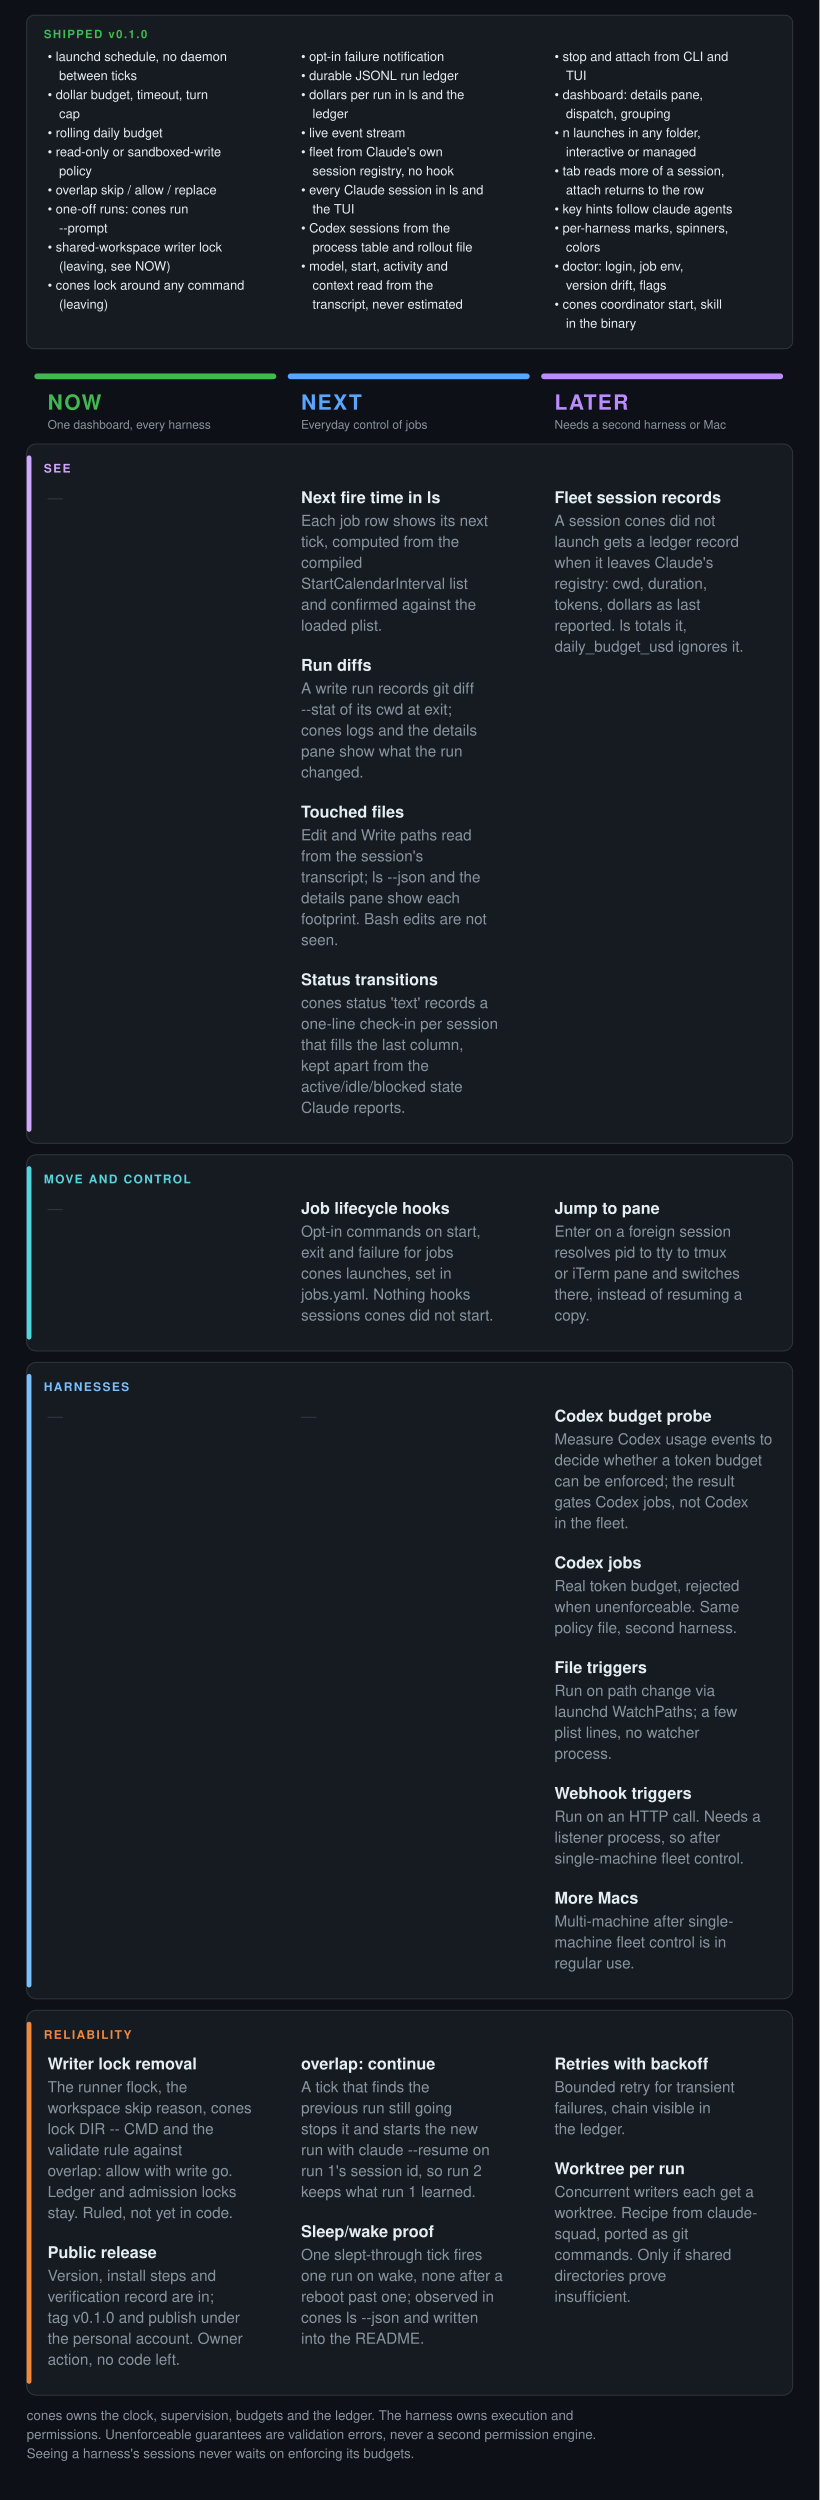
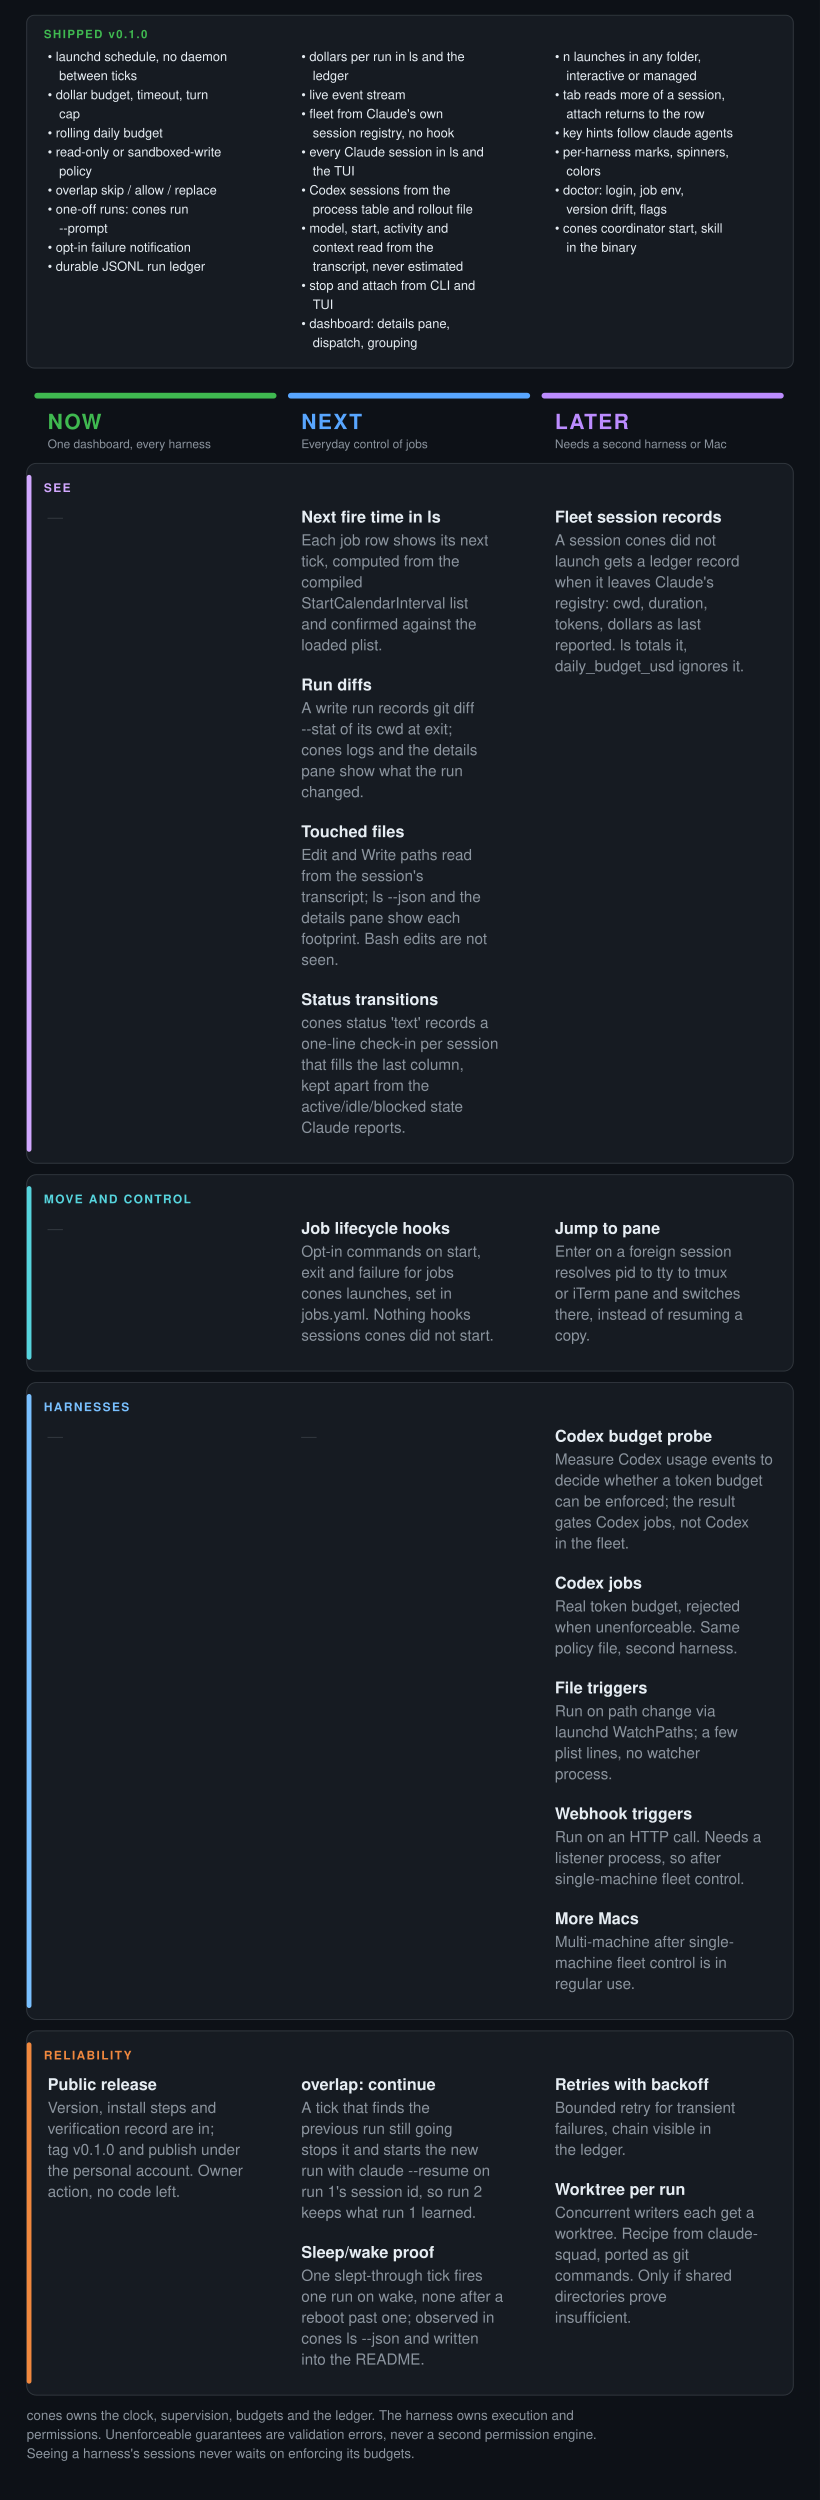
- <svg xmlns="http://www.w3.org/2000/svg" width="860" height="2624" viewBox="0 0 860 2624" font-family="-apple-system,BlinkMacSystemFont,Segoe UI,Helvetica,Arial,sans-serif">
-   <rect width="860" height="2624" fill="#0d1117" />
-   <rect x="28" y="16" width="804" height="350" rx="8" fill="#161b22" stroke="#30363d" />
+ <svg xmlns="http://www.w3.org/2000/svg" width="860" height="2622" viewBox="0 0 860 2622" font-family="-apple-system,BlinkMacSystemFont,Segoe UI,Helvetica,Arial,sans-serif">
+   <rect width="860" height="2622" fill="#0d1117" />
+   <rect x="28" y="16" width="804" height="370" rx="8" fill="#161b22" stroke="#30363d" />
  <text x="46" y="40" font-size="12" fill="#3fb950" font-weight="700" letter-spacing="1.5">SHIPPED  v0.1.0</text>
  <text x="50" y="64" font-size="13.5" fill="#e6edf3">• launchd schedule, no daemon</text>
  <text x="62" y="84" font-size="13.5" fill="#e6edf3">between ticks</text>
  <text x="50" y="104" font-size="13.5" fill="#e6edf3">• dollar budget, timeout, turn</text>
  <text x="62" y="124" font-size="13.5" fill="#e6edf3">cap</text>
  <text x="50" y="144" font-size="13.5" fill="#e6edf3">• rolling daily budget</text>
  <text x="50" y="164" font-size="13.5" fill="#e6edf3">• read-only or sandboxed-write</text>
  <text x="62" y="184" font-size="13.5" fill="#e6edf3">policy</text>
  <text x="50" y="204" font-size="13.5" fill="#e6edf3">• overlap skip / allow / replace</text>
  <text x="50" y="224" font-size="13.5" fill="#e6edf3">• one-off runs: cones run</text>
  <text x="62" y="244" font-size="13.5" fill="#e6edf3">--prompt</text>
-   <text x="50" y="264" font-size="13.5" fill="#e6edf3">• shared-workspace writer lock</text>
-   <text x="62" y="284" font-size="13.5" fill="#e6edf3">(leaving, see NOW)</text>
-   <text x="50" y="304" font-size="13.5" fill="#e6edf3">• cones lock around any command</text>
-   <text x="62" y="324" font-size="13.5" fill="#e6edf3">(leaving)</text>
-   <text x="316" y="64" font-size="13.5" fill="#e6edf3">• opt-in failure notification</text>
-   <text x="316" y="84" font-size="13.5" fill="#e6edf3">• durable JSONL run ledger</text>
-   <text x="316" y="104" font-size="13.5" fill="#e6edf3">• dollars per run in ls and the</text>
-   <text x="328" y="124" font-size="13.5" fill="#e6edf3">ledger</text>
-   <text x="316" y="144" font-size="13.5" fill="#e6edf3">• live event stream</text>
-   <text x="316" y="164" font-size="13.5" fill="#e6edf3">• fleet from Claude's own</text>
-   <text x="328" y="184" font-size="13.5" fill="#e6edf3">session registry, no hook</text>
-   <text x="316" y="204" font-size="13.5" fill="#e6edf3">• every Claude session in ls and</text>
-   <text x="328" y="224" font-size="13.5" fill="#e6edf3">the TUI</text>
-   <text x="316" y="244" font-size="13.5" fill="#e6edf3">• Codex sessions from the</text>
-   <text x="328" y="264" font-size="13.5" fill="#e6edf3">process table and rollout file</text>
-   <text x="316" y="284" font-size="13.5" fill="#e6edf3">• model, start, activity and</text>
-   <text x="328" y="304" font-size="13.5" fill="#e6edf3">context read from the</text>
-   <text x="328" y="324" font-size="13.5" fill="#e6edf3">transcript, never estimated</text>
-   <text x="582" y="64" font-size="13.5" fill="#e6edf3">• stop and attach from CLI and</text>
-   <text x="594" y="84" font-size="13.5" fill="#e6edf3">TUI</text>
-   <text x="582" y="104" font-size="13.5" fill="#e6edf3">• dashboard: details pane,</text>
-   <text x="594" y="124" font-size="13.5" fill="#e6edf3">dispatch, grouping</text>
-   <text x="582" y="144" font-size="13.5" fill="#e6edf3">• n launches in any folder,</text>
-   <text x="594" y="164" font-size="13.5" fill="#e6edf3">interactive or managed</text>
-   <text x="582" y="184" font-size="13.5" fill="#e6edf3">• tab reads more of a session,</text>
-   <text x="594" y="204" font-size="13.5" fill="#e6edf3">attach returns to the row</text>
-   <text x="582" y="224" font-size="13.5" fill="#e6edf3">• key hints follow claude agents</text>
-   <text x="582" y="244" font-size="13.5" fill="#e6edf3">• per-harness marks, spinners,</text>
-   <text x="594" y="264" font-size="13.5" fill="#e6edf3">colors</text>
-   <text x="582" y="284" font-size="13.5" fill="#e6edf3">• doctor: login, job env,</text>
-   <text x="594" y="304" font-size="13.5" fill="#e6edf3">version drift, flags</text>
-   <text x="582" y="324" font-size="13.5" fill="#e6edf3">• cones coordinator start, skill</text>
-   <text x="594" y="344" font-size="13.5" fill="#e6edf3">in the binary</text>
-   <rect x="36" y="392" width="254" height="6" rx="3" fill="#3fb950" />
-   <text x="50" y="430" font-size="22" fill="#3fb950" font-weight="800" letter-spacing="1.5">NOW</text>
-   <text x="50" y="450" font-size="12.5" fill="#8b949e">One dashboard, every harness</text>
-   <rect x="302" y="392" width="254" height="6" rx="3" fill="#58a6ff" />
-   <text x="316" y="430" font-size="22" fill="#58a6ff" font-weight="800" letter-spacing="1.5">NEXT</text>
-   <text x="316" y="450" font-size="12.5" fill="#8b949e">Everyday control of jobs</text>
-   <rect x="568" y="392" width="254" height="6" rx="3" fill="#bc8cff" />
-   <text x="582" y="430" font-size="22" fill="#bc8cff" font-weight="800" letter-spacing="1.5">LATER</text>
-   <text x="582" y="450" font-size="12.5" fill="#8b949e">Needs a second harness or Mac</text>
-   <rect x="28" y="466" width="804" height="734" rx="10" fill="#161b22" stroke="#30363d" />
-   <rect x="28" y="478" width="5" height="710" rx="2.5" fill="#d2a8ff" />
-   <text x="46" y="496" font-size="12.5" fill="#d2a8ff" font-weight="700" letter-spacing="1.5">SEE</text>
-   <text x="50" y="528" font-size="16" fill="#30363d">—</text>
-   <text x="316" y="528" font-size="17" fill="#e6edf3" font-weight="700">Next fire time in ls</text>
-   <text x="316" y="552" font-size="16" fill="#8b949e">Each job row shows its next</text>
-   <text x="316" y="574" font-size="16" fill="#8b949e">tick, computed from the</text>
-   <text x="316" y="596" font-size="16" fill="#8b949e">compiled</text>
-   <text x="316" y="618" font-size="16" fill="#8b949e">StartCalendarInterval list</text>
-   <text x="316" y="640" font-size="16" fill="#8b949e">and confirmed against the</text>
-   <text x="316" y="662" font-size="16" fill="#8b949e">loaded plist.</text>
-   <text x="316" y="704" font-size="17" fill="#e6edf3" font-weight="700">Run diffs</text>
-   <text x="316" y="728" font-size="16" fill="#8b949e">A write run records git diff</text>
-   <text x="316" y="750" font-size="16" fill="#8b949e">--stat of its cwd at exit;</text>
-   <text x="316" y="772" font-size="16" fill="#8b949e">cones logs and the details</text>
-   <text x="316" y="794" font-size="16" fill="#8b949e">pane show what the run</text>
-   <text x="316" y="816" font-size="16" fill="#8b949e">changed.</text>
-   <text x="316" y="858" font-size="17" fill="#e6edf3" font-weight="700">Touched files</text>
-   <text x="316" y="882" font-size="16" fill="#8b949e">Edit and Write paths read</text>
-   <text x="316" y="904" font-size="16" fill="#8b949e">from the session's</text>
-   <text x="316" y="926" font-size="16" fill="#8b949e">transcript; ls --json and the</text>
-   <text x="316" y="948" font-size="16" fill="#8b949e">details pane show each</text>
-   <text x="316" y="970" font-size="16" fill="#8b949e">footprint. Bash edits are not</text>
-   <text x="316" y="992" font-size="16" fill="#8b949e">seen.</text>
-   <text x="316" y="1034" font-size="17" fill="#e6edf3" font-weight="700">Status transitions</text>
-   <text x="316" y="1058" font-size="16" fill="#8b949e">cones status 'text' records a</text>
-   <text x="316" y="1080" font-size="16" fill="#8b949e">one-line check-in per session</text>
-   <text x="316" y="1102" font-size="16" fill="#8b949e">that fills the last column,</text>
-   <text x="316" y="1124" font-size="16" fill="#8b949e">kept apart from the</text>
-   <text x="316" y="1146" font-size="16" fill="#8b949e">active/idle/blocked state</text>
-   <text x="316" y="1168" font-size="16" fill="#8b949e">Claude reports.</text>
-   <text x="582" y="528" font-size="17" fill="#e6edf3" font-weight="700">Fleet session records</text>
-   <text x="582" y="552" font-size="16" fill="#8b949e">A session cones did not</text>
-   <text x="582" y="574" font-size="16" fill="#8b949e">launch gets a ledger record</text>
-   <text x="582" y="596" font-size="16" fill="#8b949e">when it leaves Claude's</text>
-   <text x="582" y="618" font-size="16" fill="#8b949e">registry: cwd, duration,</text>
-   <text x="582" y="640" font-size="16" fill="#8b949e">tokens, dollars as last</text>
-   <text x="582" y="662" font-size="16" fill="#8b949e">reported. ls totals it,</text>
-   <text x="582" y="684" font-size="16" fill="#8b949e">daily_budget_usd ignores it.</text>
-   <rect x="28" y="1212" width="804" height="206" rx="10" fill="#161b22" stroke="#30363d" />
-   <rect x="28" y="1224" width="5" height="182" rx="2.5" fill="#56d4dd" />
-   <text x="46" y="1242" font-size="12.5" fill="#56d4dd" font-weight="700" letter-spacing="1.5">MOVE AND CONTROL</text>
-   <text x="50" y="1274" font-size="16" fill="#30363d">—</text>
-   <text x="316" y="1274" font-size="17" fill="#e6edf3" font-weight="700">Job lifecycle hooks</text>
-   <text x="316" y="1298" font-size="16" fill="#8b949e">Opt-in commands on start,</text>
-   <text x="316" y="1320" font-size="16" fill="#8b949e">exit and failure for jobs</text>
-   <text x="316" y="1342" font-size="16" fill="#8b949e">cones launches, set in</text>
-   <text x="316" y="1364" font-size="16" fill="#8b949e">jobs.yaml. Nothing hooks</text>
-   <text x="316" y="1386" font-size="16" fill="#8b949e">sessions cones did not start.</text>
-   <text x="582" y="1274" font-size="17" fill="#e6edf3" font-weight="700">Jump to pane</text>
-   <text x="582" y="1298" font-size="16" fill="#8b949e">Enter on a foreign session</text>
-   <text x="582" y="1320" font-size="16" fill="#8b949e">resolves pid to tty to tmux</text>
-   <text x="582" y="1342" font-size="16" fill="#8b949e">or iTerm pane and switches</text>
-   <text x="582" y="1364" font-size="16" fill="#8b949e">there, instead of resuming a</text>
-   <text x="582" y="1386" font-size="16" fill="#8b949e">copy.</text>
-   <rect x="28" y="1430" width="804" height="668" rx="10" fill="#161b22" stroke="#30363d" />
-   <rect x="28" y="1442" width="5" height="644" rx="2.5" fill="#79c0ff" />
-   <text x="46" y="1460" font-size="12.5" fill="#79c0ff" font-weight="700" letter-spacing="1.5">HARNESSES</text>
-   <text x="50" y="1492" font-size="16" fill="#30363d">—</text>
-   <text x="316" y="1492" font-size="16" fill="#30363d">—</text>
-   <text x="582" y="1492" font-size="17" fill="#e6edf3" font-weight="700">Codex budget probe</text>
-   <text x="582" y="1516" font-size="16" fill="#8b949e">Measure Codex usage events to</text>
-   <text x="582" y="1538" font-size="16" fill="#8b949e">decide whether a token budget</text>
-   <text x="582" y="1560" font-size="16" fill="#8b949e">can be enforced; the result</text>
-   <text x="582" y="1582" font-size="16" fill="#8b949e">gates Codex jobs, not Codex</text>
-   <text x="582" y="1604" font-size="16" fill="#8b949e">in the fleet.</text>
-   <text x="582" y="1646" font-size="17" fill="#e6edf3" font-weight="700">Codex jobs</text>
-   <text x="582" y="1670" font-size="16" fill="#8b949e">Real token budget, rejected</text>
-   <text x="582" y="1692" font-size="16" fill="#8b949e">when unenforceable. Same</text>
-   <text x="582" y="1714" font-size="16" fill="#8b949e">policy file, second harness.</text>
-   <text x="582" y="1756" font-size="17" fill="#e6edf3" font-weight="700">File triggers</text>
-   <text x="582" y="1780" font-size="16" fill="#8b949e">Run on path change via</text>
-   <text x="582" y="1802" font-size="16" fill="#8b949e">launchd WatchPaths; a few</text>
-   <text x="582" y="1824" font-size="16" fill="#8b949e">plist lines, no watcher</text>
-   <text x="582" y="1846" font-size="16" fill="#8b949e">process.</text>
-   <text x="582" y="1888" font-size="17" fill="#e6edf3" font-weight="700">Webhook triggers</text>
-   <text x="582" y="1912" font-size="16" fill="#8b949e">Run on an HTTP call. Needs a</text>
-   <text x="582" y="1934" font-size="16" fill="#8b949e">listener process, so after</text>
-   <text x="582" y="1956" font-size="16" fill="#8b949e">single-machine fleet control.</text>
-   <text x="582" y="1998" font-size="17" fill="#e6edf3" font-weight="700">More Macs</text>
-   <text x="582" y="2022" font-size="16" fill="#8b949e">Multi-machine after single-</text>
-   <text x="582" y="2044" font-size="16" fill="#8b949e">machine fleet control is in</text>
-   <text x="582" y="2066" font-size="16" fill="#8b949e">regular use.</text>
-   <rect x="28" y="2110" width="804" height="404" rx="10" fill="#161b22" stroke="#30363d" />
-   <rect x="28" y="2122" width="5" height="380" rx="2.5" fill="#f0883e" />
-   <text x="46" y="2140" font-size="12.5" fill="#f0883e" font-weight="700" letter-spacing="1.5">RELIABILITY</text>
-   <text x="50" y="2172" font-size="17" fill="#e6edf3" font-weight="700">Writer lock removal</text>
-   <text x="50" y="2196" font-size="16" fill="#8b949e">The runner flock, the</text>
-   <text x="50" y="2218" font-size="16" fill="#8b949e">workspace skip reason, cones</text>
-   <text x="50" y="2240" font-size="16" fill="#8b949e">lock DIR -- CMD and the</text>
-   <text x="50" y="2262" font-size="16" fill="#8b949e">validate rule against</text>
-   <text x="50" y="2284" font-size="16" fill="#8b949e">overlap: allow with write go.</text>
-   <text x="50" y="2306" font-size="16" fill="#8b949e">Ledger and admission locks</text>
-   <text x="50" y="2328" font-size="16" fill="#8b949e">stay. Ruled, not yet in code.</text>
-   <text x="50" y="2370" font-size="17" fill="#e6edf3" font-weight="700">Public release</text>
-   <text x="50" y="2394" font-size="16" fill="#8b949e">Version, install steps and</text>
-   <text x="50" y="2416" font-size="16" fill="#8b949e">verification record are in;</text>
-   <text x="50" y="2438" font-size="16" fill="#8b949e">tag v0.1.0 and publish under</text>
-   <text x="50" y="2460" font-size="16" fill="#8b949e">the personal account. Owner</text>
-   <text x="50" y="2482" font-size="16" fill="#8b949e">action, no code left.</text>
-   <text x="316" y="2172" font-size="17" fill="#e6edf3" font-weight="700">overlap: continue</text>
-   <text x="316" y="2196" font-size="16" fill="#8b949e">A tick that finds the</text>
-   <text x="316" y="2218" font-size="16" fill="#8b949e">previous run still going</text>
-   <text x="316" y="2240" font-size="16" fill="#8b949e">stops it and starts the new</text>
-   <text x="316" y="2262" font-size="16" fill="#8b949e">run with claude --resume on</text>
-   <text x="316" y="2284" font-size="16" fill="#8b949e">run 1's session id, so run 2</text>
-   <text x="316" y="2306" font-size="16" fill="#8b949e">keeps what run 1 learned.</text>
-   <text x="316" y="2348" font-size="17" fill="#e6edf3" font-weight="700">Sleep/wake proof</text>
-   <text x="316" y="2372" font-size="16" fill="#8b949e">One slept-through tick fires</text>
-   <text x="316" y="2394" font-size="16" fill="#8b949e">one run on wake, none after a</text>
-   <text x="316" y="2416" font-size="16" fill="#8b949e">reboot past one; observed in</text>
-   <text x="316" y="2438" font-size="16" fill="#8b949e">cones ls --json and written</text>
-   <text x="316" y="2460" font-size="16" fill="#8b949e">into the README.</text>
-   <text x="582" y="2172" font-size="17" fill="#e6edf3" font-weight="700">Retries with backoff</text>
-   <text x="582" y="2196" font-size="16" fill="#8b949e">Bounded retry for transient</text>
-   <text x="582" y="2218" font-size="16" fill="#8b949e">failures, chain visible in</text>
-   <text x="582" y="2240" font-size="16" fill="#8b949e">the ledger.</text>
-   <text x="582" y="2282" font-size="17" fill="#e6edf3" font-weight="700">Worktree per run</text>
-   <text x="582" y="2306" font-size="16" fill="#8b949e">Concurrent writers each get a</text>
-   <text x="582" y="2328" font-size="16" fill="#8b949e">worktree. Recipe from claude-</text>
-   <text x="582" y="2350" font-size="16" fill="#8b949e">squad, ported as git</text>
-   <text x="582" y="2372" font-size="16" fill="#8b949e">commands. Only if shared</text>
-   <text x="582" y="2394" font-size="16" fill="#8b949e">directories prove</text>
-   <text x="582" y="2416" font-size="16" fill="#8b949e">insufficient.</text>
-   <text x="28" y="2540" font-size="14" fill="#8b949e">cones owns the clock, supervision, budgets and the ledger. The harness owns execution and</text>
-   <text x="28" y="2560" font-size="14" fill="#8b949e">permissions. Unenforceable guarantees are validation errors, never a second permission engine.</text>
-   <text x="28" y="2580" font-size="14" fill="#8b949e">Seeing a harness's sessions never waits on enforcing its budgets.</text>
+   <text x="50" y="264" font-size="13.5" fill="#e6edf3">• opt-in failure notification</text>
+   <text x="50" y="284" font-size="13.5" fill="#e6edf3">• durable JSONL run ledger</text>
+   <text x="316" y="64" font-size="13.5" fill="#e6edf3">• dollars per run in ls and the</text>
+   <text x="328" y="84" font-size="13.5" fill="#e6edf3">ledger</text>
+   <text x="316" y="104" font-size="13.5" fill="#e6edf3">• live event stream</text>
+   <text x="316" y="124" font-size="13.5" fill="#e6edf3">• fleet from Claude's own</text>
+   <text x="328" y="144" font-size="13.5" fill="#e6edf3">session registry, no hook</text>
+   <text x="316" y="164" font-size="13.5" fill="#e6edf3">• every Claude session in ls and</text>
+   <text x="328" y="184" font-size="13.5" fill="#e6edf3">the TUI</text>
+   <text x="316" y="204" font-size="13.5" fill="#e6edf3">• Codex sessions from the</text>
+   <text x="328" y="224" font-size="13.5" fill="#e6edf3">process table and rollout file</text>
+   <text x="316" y="244" font-size="13.5" fill="#e6edf3">• model, start, activity and</text>
+   <text x="328" y="264" font-size="13.5" fill="#e6edf3">context read from the</text>
+   <text x="328" y="284" font-size="13.5" fill="#e6edf3">transcript, never estimated</text>
+   <text x="316" y="304" font-size="13.5" fill="#e6edf3">• stop and attach from CLI and</text>
+   <text x="328" y="324" font-size="13.5" fill="#e6edf3">TUI</text>
+   <text x="316" y="344" font-size="13.5" fill="#e6edf3">• dashboard: details pane,</text>
+   <text x="328" y="364" font-size="13.5" fill="#e6edf3">dispatch, grouping</text>
+   <text x="582" y="64" font-size="13.5" fill="#e6edf3">• n launches in any folder,</text>
+   <text x="594" y="84" font-size="13.5" fill="#e6edf3">interactive or managed</text>
+   <text x="582" y="104" font-size="13.5" fill="#e6edf3">• tab reads more of a session,</text>
+   <text x="594" y="124" font-size="13.5" fill="#e6edf3">attach returns to the row</text>
+   <text x="582" y="144" font-size="13.5" fill="#e6edf3">• key hints follow claude agents</text>
+   <text x="582" y="164" font-size="13.5" fill="#e6edf3">• per-harness marks, spinners,</text>
+   <text x="594" y="184" font-size="13.5" fill="#e6edf3">colors</text>
+   <text x="582" y="204" font-size="13.5" fill="#e6edf3">• doctor: login, job env,</text>
+   <text x="594" y="224" font-size="13.5" fill="#e6edf3">version drift, flags</text>
+   <text x="582" y="244" font-size="13.5" fill="#e6edf3">• cones coordinator start, skill</text>
+   <text x="594" y="264" font-size="13.5" fill="#e6edf3">in the binary</text>
+   <rect x="36" y="412" width="254" height="6" rx="3" fill="#3fb950" />
+   <text x="50" y="450" font-size="22" fill="#3fb950" font-weight="800" letter-spacing="1.5">NOW</text>
+   <text x="50" y="470" font-size="12.5" fill="#8b949e">One dashboard, every harness</text>
+   <rect x="302" y="412" width="254" height="6" rx="3" fill="#58a6ff" />
+   <text x="316" y="450" font-size="22" fill="#58a6ff" font-weight="800" letter-spacing="1.5">NEXT</text>
+   <text x="316" y="470" font-size="12.5" fill="#8b949e">Everyday control of jobs</text>
+   <rect x="568" y="412" width="254" height="6" rx="3" fill="#bc8cff" />
+   <text x="582" y="450" font-size="22" fill="#bc8cff" font-weight="800" letter-spacing="1.5">LATER</text>
+   <text x="582" y="470" font-size="12.5" fill="#8b949e">Needs a second harness or Mac</text>
+   <rect x="28" y="486" width="804" height="734" rx="10" fill="#161b22" stroke="#30363d" />
+   <rect x="28" y="498" width="5" height="710" rx="2.5" fill="#d2a8ff" />
+   <text x="46" y="516" font-size="12.5" fill="#d2a8ff" font-weight="700" letter-spacing="1.5">SEE</text>
+   <text x="50" y="548" font-size="16" fill="#30363d">—</text>
+   <text x="316" y="548" font-size="17" fill="#e6edf3" font-weight="700">Next fire time in ls</text>
+   <text x="316" y="572" font-size="16" fill="#8b949e">Each job row shows its next</text>
+   <text x="316" y="594" font-size="16" fill="#8b949e">tick, computed from the</text>
+   <text x="316" y="616" font-size="16" fill="#8b949e">compiled</text>
+   <text x="316" y="638" font-size="16" fill="#8b949e">StartCalendarInterval list</text>
+   <text x="316" y="660" font-size="16" fill="#8b949e">and confirmed against the</text>
+   <text x="316" y="682" font-size="16" fill="#8b949e">loaded plist.</text>
+   <text x="316" y="724" font-size="17" fill="#e6edf3" font-weight="700">Run diffs</text>
+   <text x="316" y="748" font-size="16" fill="#8b949e">A write run records git diff</text>
+   <text x="316" y="770" font-size="16" fill="#8b949e">--stat of its cwd at exit;</text>
+   <text x="316" y="792" font-size="16" fill="#8b949e">cones logs and the details</text>
+   <text x="316" y="814" font-size="16" fill="#8b949e">pane show what the run</text>
+   <text x="316" y="836" font-size="16" fill="#8b949e">changed.</text>
+   <text x="316" y="878" font-size="17" fill="#e6edf3" font-weight="700">Touched files</text>
+   <text x="316" y="902" font-size="16" fill="#8b949e">Edit and Write paths read</text>
+   <text x="316" y="924" font-size="16" fill="#8b949e">from the session's</text>
+   <text x="316" y="946" font-size="16" fill="#8b949e">transcript; ls --json and the</text>
+   <text x="316" y="968" font-size="16" fill="#8b949e">details pane show each</text>
+   <text x="316" y="990" font-size="16" fill="#8b949e">footprint. Bash edits are not</text>
+   <text x="316" y="1012" font-size="16" fill="#8b949e">seen.</text>
+   <text x="316" y="1054" font-size="17" fill="#e6edf3" font-weight="700">Status transitions</text>
+   <text x="316" y="1078" font-size="16" fill="#8b949e">cones status 'text' records a</text>
+   <text x="316" y="1100" font-size="16" fill="#8b949e">one-line check-in per session</text>
+   <text x="316" y="1122" font-size="16" fill="#8b949e">that fills the last column,</text>
+   <text x="316" y="1144" font-size="16" fill="#8b949e">kept apart from the</text>
+   <text x="316" y="1166" font-size="16" fill="#8b949e">active/idle/blocked state</text>
+   <text x="316" y="1188" font-size="16" fill="#8b949e">Claude reports.</text>
+   <text x="582" y="548" font-size="17" fill="#e6edf3" font-weight="700">Fleet session records</text>
+   <text x="582" y="572" font-size="16" fill="#8b949e">A session cones did not</text>
+   <text x="582" y="594" font-size="16" fill="#8b949e">launch gets a ledger record</text>
+   <text x="582" y="616" font-size="16" fill="#8b949e">when it leaves Claude's</text>
+   <text x="582" y="638" font-size="16" fill="#8b949e">registry: cwd, duration,</text>
+   <text x="582" y="660" font-size="16" fill="#8b949e">tokens, dollars as last</text>
+   <text x="582" y="682" font-size="16" fill="#8b949e">reported. ls totals it,</text>
+   <text x="582" y="704" font-size="16" fill="#8b949e">daily_budget_usd ignores it.</text>
+   <rect x="28" y="1232" width="804" height="206" rx="10" fill="#161b22" stroke="#30363d" />
+   <rect x="28" y="1244" width="5" height="182" rx="2.5" fill="#56d4dd" />
+   <text x="46" y="1262" font-size="12.5" fill="#56d4dd" font-weight="700" letter-spacing="1.5">MOVE AND CONTROL</text>
+   <text x="50" y="1294" font-size="16" fill="#30363d">—</text>
+   <text x="316" y="1294" font-size="17" fill="#e6edf3" font-weight="700">Job lifecycle hooks</text>
+   <text x="316" y="1318" font-size="16" fill="#8b949e">Opt-in commands on start,</text>
+   <text x="316" y="1340" font-size="16" fill="#8b949e">exit and failure for jobs</text>
+   <text x="316" y="1362" font-size="16" fill="#8b949e">cones launches, set in</text>
+   <text x="316" y="1384" font-size="16" fill="#8b949e">jobs.yaml. Nothing hooks</text>
+   <text x="316" y="1406" font-size="16" fill="#8b949e">sessions cones did not start.</text>
+   <text x="582" y="1294" font-size="17" fill="#e6edf3" font-weight="700">Jump to pane</text>
+   <text x="582" y="1318" font-size="16" fill="#8b949e">Enter on a foreign session</text>
+   <text x="582" y="1340" font-size="16" fill="#8b949e">resolves pid to tty to tmux</text>
+   <text x="582" y="1362" font-size="16" fill="#8b949e">or iTerm pane and switches</text>
+   <text x="582" y="1384" font-size="16" fill="#8b949e">there, instead of resuming a</text>
+   <text x="582" y="1406" font-size="16" fill="#8b949e">copy.</text>
+   <rect x="28" y="1450" width="804" height="668" rx="10" fill="#161b22" stroke="#30363d" />
+   <rect x="28" y="1462" width="5" height="644" rx="2.5" fill="#79c0ff" />
+   <text x="46" y="1480" font-size="12.5" fill="#79c0ff" font-weight="700" letter-spacing="1.5">HARNESSES</text>
+   <text x="50" y="1512" font-size="16" fill="#30363d">—</text>
+   <text x="316" y="1512" font-size="16" fill="#30363d">—</text>
+   <text x="582" y="1512" font-size="17" fill="#e6edf3" font-weight="700">Codex budget probe</text>
+   <text x="582" y="1536" font-size="16" fill="#8b949e">Measure Codex usage events to</text>
+   <text x="582" y="1558" font-size="16" fill="#8b949e">decide whether a token budget</text>
+   <text x="582" y="1580" font-size="16" fill="#8b949e">can be enforced; the result</text>
+   <text x="582" y="1602" font-size="16" fill="#8b949e">gates Codex jobs, not Codex</text>
+   <text x="582" y="1624" font-size="16" fill="#8b949e">in the fleet.</text>
+   <text x="582" y="1666" font-size="17" fill="#e6edf3" font-weight="700">Codex jobs</text>
+   <text x="582" y="1690" font-size="16" fill="#8b949e">Real token budget, rejected</text>
+   <text x="582" y="1712" font-size="16" fill="#8b949e">when unenforceable. Same</text>
+   <text x="582" y="1734" font-size="16" fill="#8b949e">policy file, second harness.</text>
+   <text x="582" y="1776" font-size="17" fill="#e6edf3" font-weight="700">File triggers</text>
+   <text x="582" y="1800" font-size="16" fill="#8b949e">Run on path change via</text>
+   <text x="582" y="1822" font-size="16" fill="#8b949e">launchd WatchPaths; a few</text>
+   <text x="582" y="1844" font-size="16" fill="#8b949e">plist lines, no watcher</text>
+   <text x="582" y="1866" font-size="16" fill="#8b949e">process.</text>
+   <text x="582" y="1908" font-size="17" fill="#e6edf3" font-weight="700">Webhook triggers</text>
+   <text x="582" y="1932" font-size="16" fill="#8b949e">Run on an HTTP call. Needs a</text>
+   <text x="582" y="1954" font-size="16" fill="#8b949e">listener process, so after</text>
+   <text x="582" y="1976" font-size="16" fill="#8b949e">single-machine fleet control.</text>
+   <text x="582" y="2018" font-size="17" fill="#e6edf3" font-weight="700">More Macs</text>
+   <text x="582" y="2042" font-size="16" fill="#8b949e">Multi-machine after single-</text>
+   <text x="582" y="2064" font-size="16" fill="#8b949e">machine fleet control is in</text>
+   <text x="582" y="2086" font-size="16" fill="#8b949e">regular use.</text>
+   <rect x="28" y="2130" width="804" height="382" rx="10" fill="#161b22" stroke="#30363d" />
+   <rect x="28" y="2142" width="5" height="358" rx="2.5" fill="#f0883e" />
+   <text x="46" y="2160" font-size="12.5" fill="#f0883e" font-weight="700" letter-spacing="1.5">RELIABILITY</text>
+   <text x="50" y="2192" font-size="17" fill="#e6edf3" font-weight="700">Public release</text>
+   <text x="50" y="2216" font-size="16" fill="#8b949e">Version, install steps and</text>
+   <text x="50" y="2238" font-size="16" fill="#8b949e">verification record are in;</text>
+   <text x="50" y="2260" font-size="16" fill="#8b949e">tag v0.1.0 and publish under</text>
+   <text x="50" y="2282" font-size="16" fill="#8b949e">the personal account. Owner</text>
+   <text x="50" y="2304" font-size="16" fill="#8b949e">action, no code left.</text>
+   <text x="316" y="2192" font-size="17" fill="#e6edf3" font-weight="700">overlap: continue</text>
+   <text x="316" y="2216" font-size="16" fill="#8b949e">A tick that finds the</text>
+   <text x="316" y="2238" font-size="16" fill="#8b949e">previous run still going</text>
+   <text x="316" y="2260" font-size="16" fill="#8b949e">stops it and starts the new</text>
+   <text x="316" y="2282" font-size="16" fill="#8b949e">run with claude --resume on</text>
+   <text x="316" y="2304" font-size="16" fill="#8b949e">run 1's session id, so run 2</text>
+   <text x="316" y="2326" font-size="16" fill="#8b949e">keeps what run 1 learned.</text>
+   <text x="316" y="2368" font-size="17" fill="#e6edf3" font-weight="700">Sleep/wake proof</text>
+   <text x="316" y="2392" font-size="16" fill="#8b949e">One slept-through tick fires</text>
+   <text x="316" y="2414" font-size="16" fill="#8b949e">one run on wake, none after a</text>
+   <text x="316" y="2436" font-size="16" fill="#8b949e">reboot past one; observed in</text>
+   <text x="316" y="2458" font-size="16" fill="#8b949e">cones ls --json and written</text>
+   <text x="316" y="2480" font-size="16" fill="#8b949e">into the README.</text>
+   <text x="582" y="2192" font-size="17" fill="#e6edf3" font-weight="700">Retries with backoff</text>
+   <text x="582" y="2216" font-size="16" fill="#8b949e">Bounded retry for transient</text>
+   <text x="582" y="2238" font-size="16" fill="#8b949e">failures, chain visible in</text>
+   <text x="582" y="2260" font-size="16" fill="#8b949e">the ledger.</text>
+   <text x="582" y="2302" font-size="17" fill="#e6edf3" font-weight="700">Worktree per run</text>
+   <text x="582" y="2326" font-size="16" fill="#8b949e">Concurrent writers each get a</text>
+   <text x="582" y="2348" font-size="16" fill="#8b949e">worktree. Recipe from claude-</text>
+   <text x="582" y="2370" font-size="16" fill="#8b949e">squad, ported as git</text>
+   <text x="582" y="2392" font-size="16" fill="#8b949e">commands. Only if shared</text>
+   <text x="582" y="2414" font-size="16" fill="#8b949e">directories prove</text>
+   <text x="582" y="2436" font-size="16" fill="#8b949e">insufficient.</text>
+   <text x="28" y="2538" font-size="14" fill="#8b949e">cones owns the clock, supervision, budgets and the ledger. The harness owns execution and</text>
+   <text x="28" y="2558" font-size="14" fill="#8b949e">permissions. Unenforceable guarantees are validation errors, never a second permission engine.</text>
+   <text x="28" y="2578" font-size="14" fill="#8b949e">Seeing a harness's sessions never waits on enforcing its budgets.</text>
</svg>
